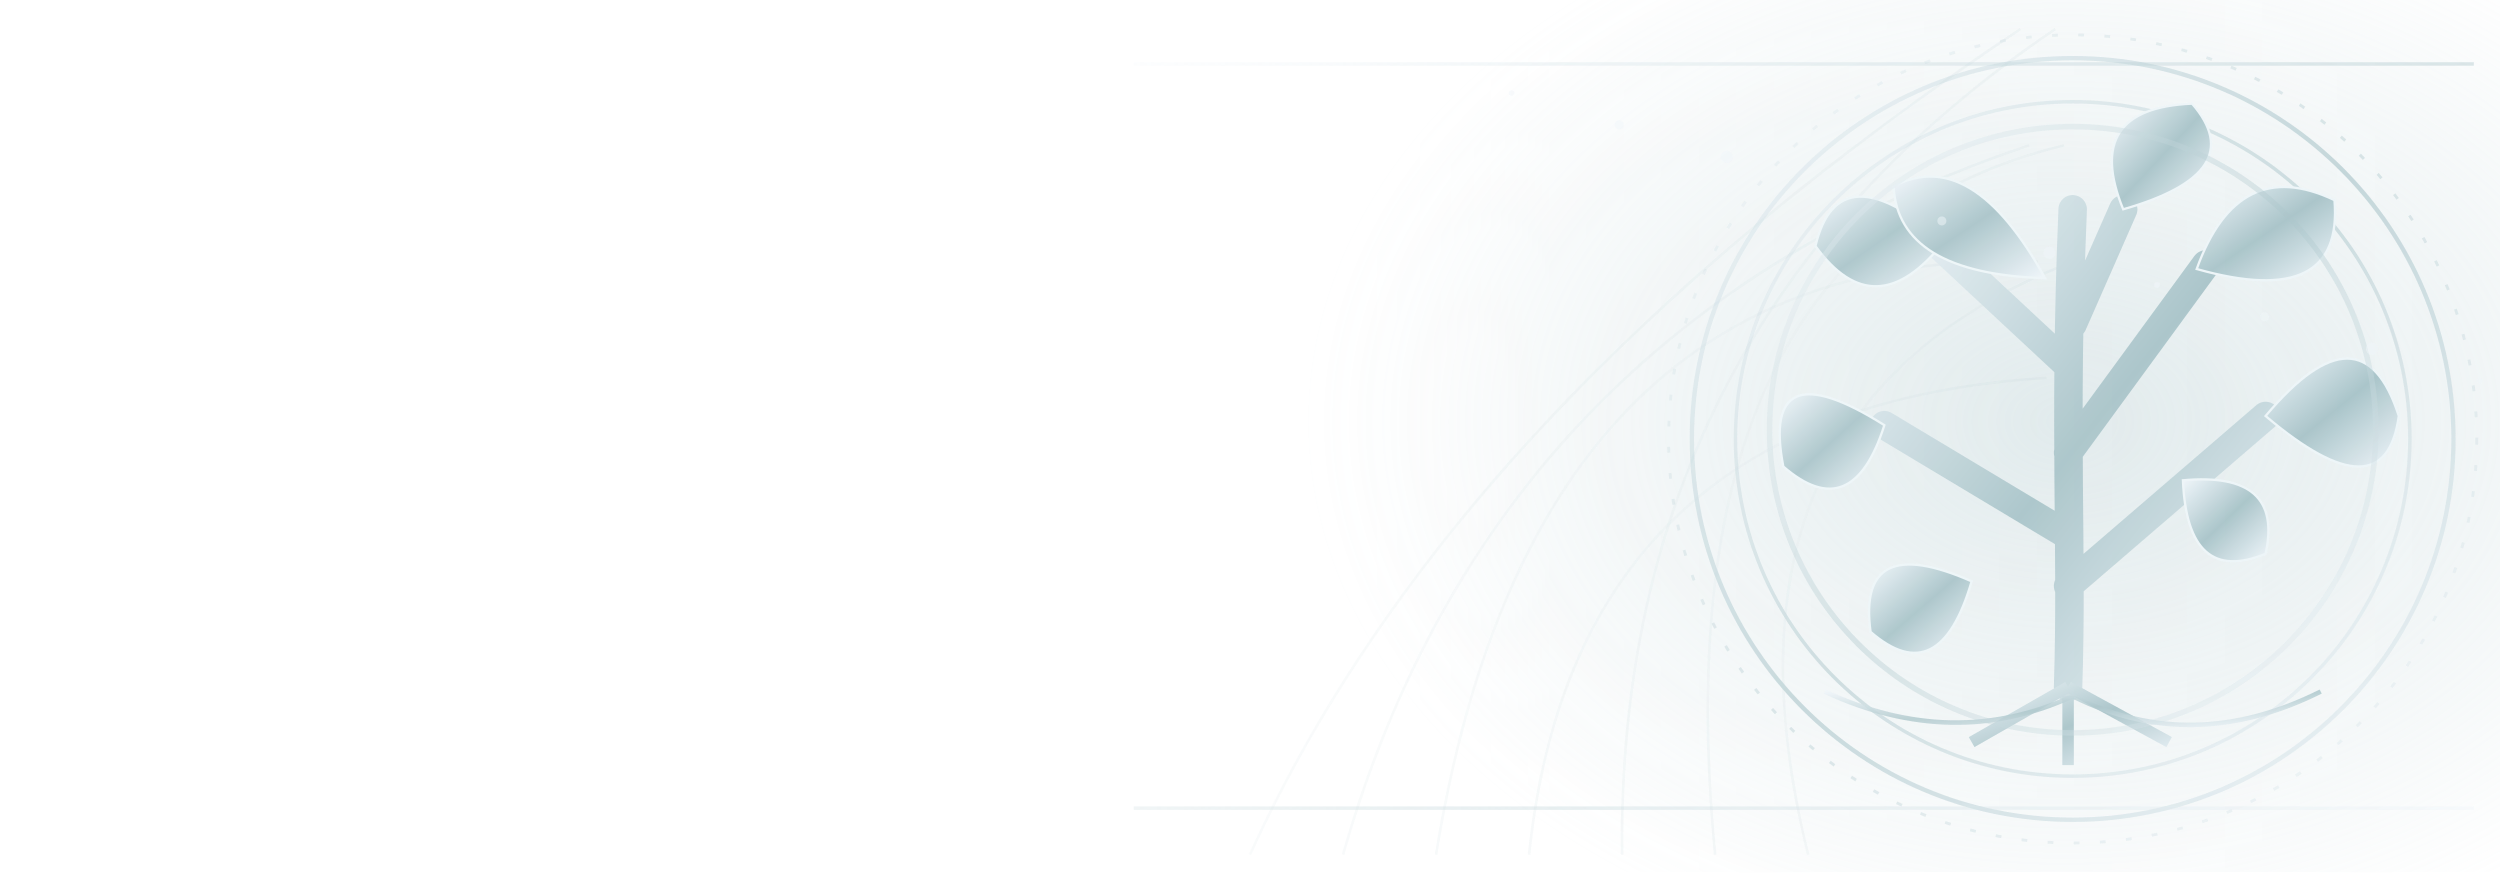
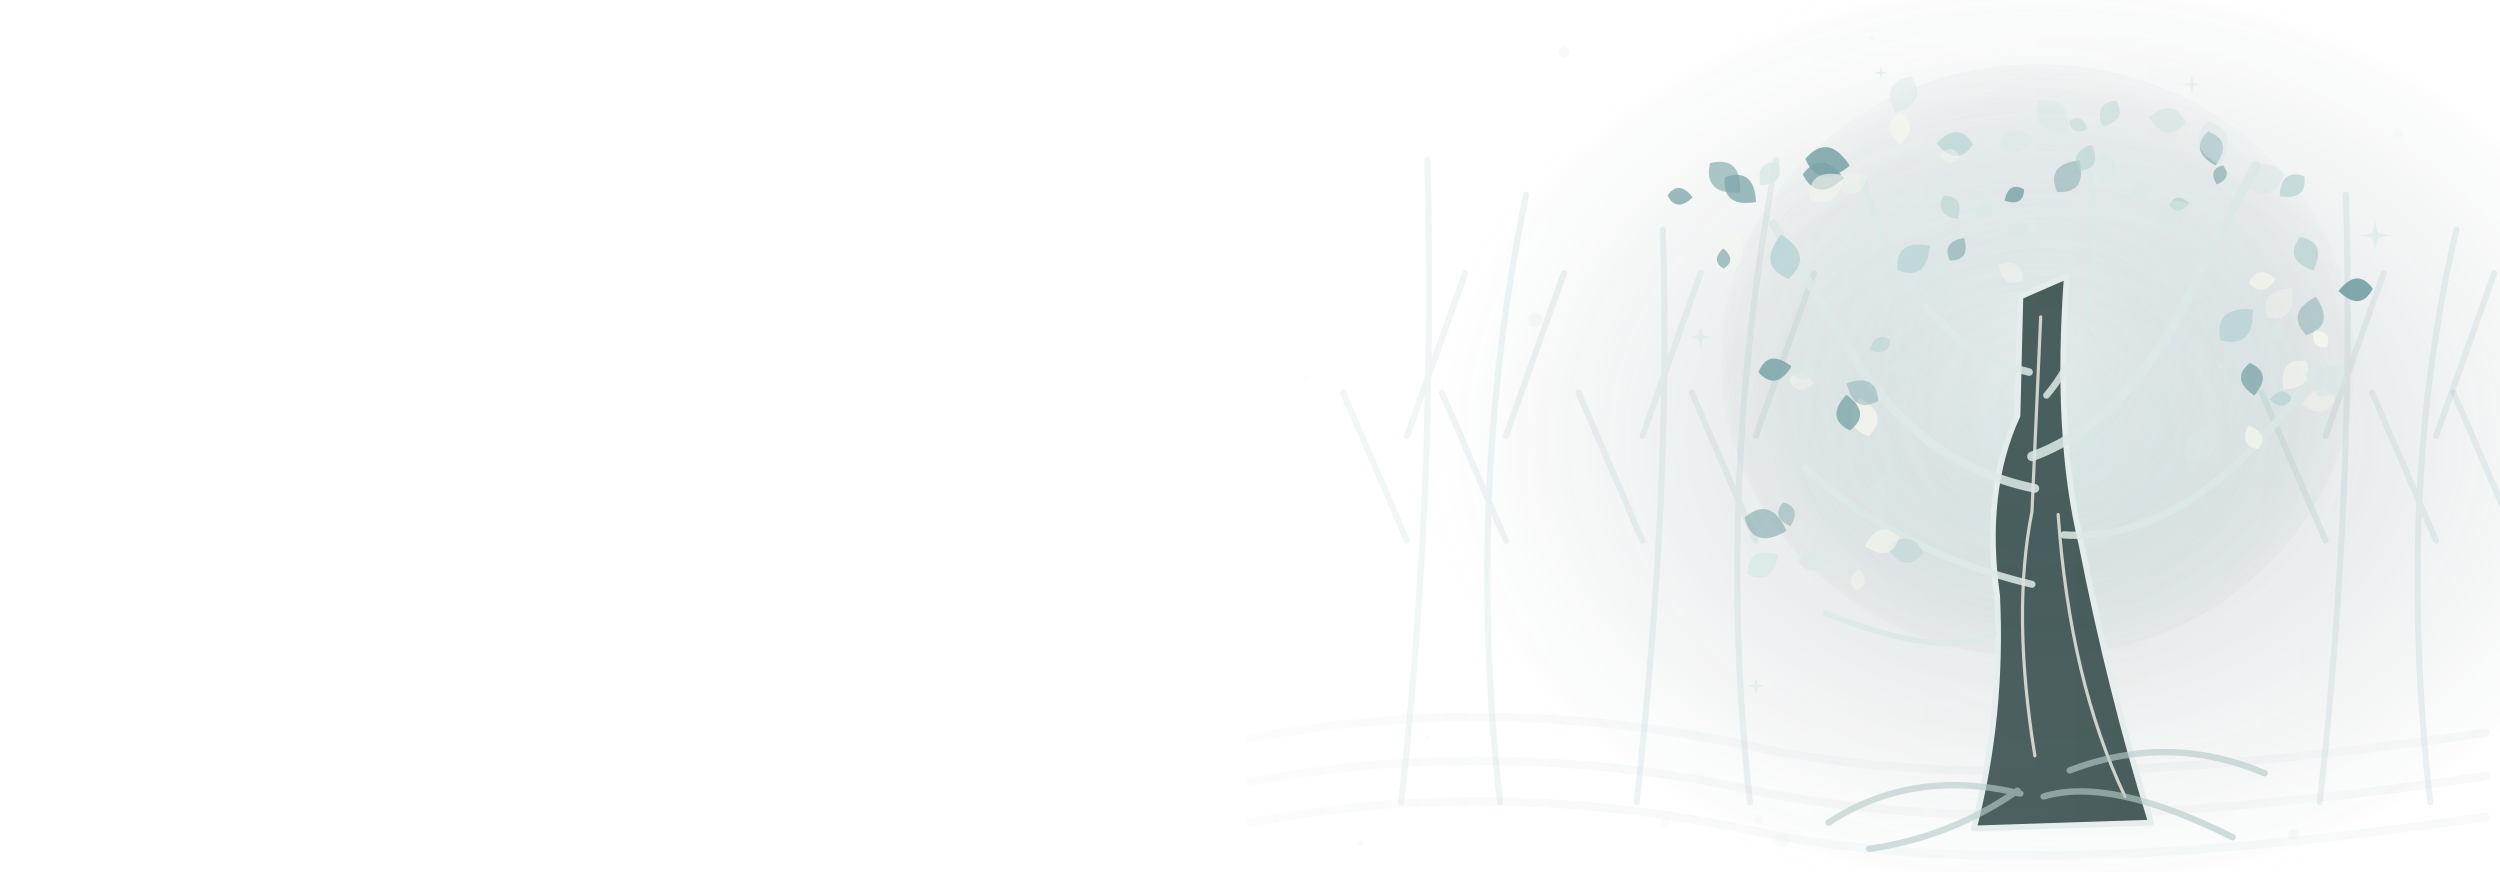
- <svg xmlns="http://www.w3.org/2000/svg" viewBox="0 0 860 300" fill="none" aria-hidden="true">
+ <svg xmlns="http://www.w3.org/2000/svg" viewBox="0 0 860 300" fill="none">
  <defs>
-     <linearGradient id="metal" x1="0" y1="0" x2="1" y2="1">
-       <stop stop-color="#eff5fa" />
-       <stop offset=".50" stop-color="#a9c4c9" />
-       <stop offset="1" stop-color="#eff5fa" />
+     <linearGradient id="metal" x1="0" y1="0" x2=".9" y2="1">
+       <stop stop-color="#e4eef0" />
+       <stop offset=".46" stop-color="#91b6b9" />
+       <stop offset="1" stop-color="#536d72" />
    </linearGradient>
-     <radialGradient id="shine">
-       <stop stop-color="#a9c4c9" stop-opacity=".36" />
-       <stop offset="1" stop-color="#a9c4c9" stop-opacity="0" />
+     <linearGradient id="darkmetal" x1="0" y1="0" x2="1" y2="1">
+       <stop stop-color="#536d72" />
+       <stop offset=".6" stop-color="#091414" />
+       <stop offset="1" stop-color="#91b6b9" />
+     </linearGradient>
+     <radialGradient id="light">
+       <stop stop-color="#91b6b9" stop-opacity=".41" />
+       <stop offset=".53" stop-color="#536d72" stop-opacity=".16" />
+       <stop offset="1" stop-color="#536d72" stop-opacity="0" />
    </radialGradient>
-     <linearGradient id="fade" x1="0" x2="1">
-       <stop stop-color="white" stop-opacity="0" />
-       <stop offset=".33" stop-color="white" stop-opacity=".05" />
-       <stop offset=".62" stop-color="white" stop-opacity=".9" />
-       <stop offset="1" stop-color="white" />
+     <linearGradient id="fade">
+       <stop stop-color="#fff" stop-opacity="0" />
+       <stop offset=".39" stop-color="#fff" stop-opacity=".22" />
+       <stop offset=".62" stop-color="#fff" stop-opacity=".9" />
+       <stop offset="1" stop-color="#fff" />
    </linearGradient>
-     <mask id="f">
+     <mask id="leftFade">
      <rect width="860" height="300" fill="url(#fade)" />
    </mask>
+     <radialGradient id="orb">
+       <stop stop-color="#e4eef0" stop-opacity=".95" />
+       <stop offset=".68" stop-color="#91b6b9" stop-opacity=".56" />
+       <stop offset="1" stop-color="#536d72" stop-opacity=".13" />
+     </radialGradient>
  </defs>
-   <g mask="url(#f)">
-     <ellipse cx="710" cy="145" rx="260" ry="190" fill="url(#shine)" />
-     <circle cx="713" cy="151" r="131" stroke="url(#metal)" stroke-width="1.5" opacity=".65" />
-     <circle cx="713" cy="151" r="116" stroke="url(#metal)" stroke-width="1.2" opacity=".54" />
-     <circle cx="713" cy="151" r="139" stroke="url(#metal)" stroke-dasharray="2 7" opacity=".40" />
-     <path d="M430 294 Q500 140 695 10" stroke="url(#metal)" stroke-width=".9" opacity=".12" />
-     <path d="M462 294 Q514 112 698 50" stroke="url(#metal)" stroke-width=".9" opacity=".12" />
-     <path d="M494 294 Q528 84 701 90" stroke="url(#metal)" stroke-width=".9" opacity=".12" />
-     <path d="M526 294 Q542 140 704 130" stroke="url(#metal)" stroke-width=".9" opacity=".12" />
-     <path d="M558 294 Q556 112 707 10" stroke="url(#metal)" stroke-width=".9" opacity=".12" />
-     <path d="M590 294 Q570 84 710 50" stroke="url(#metal)" stroke-width=".9" opacity=".12" />
-     <path d="M622 294 Q584 140 713 90" stroke="url(#metal)" stroke-width=".9" opacity=".12" />
-     <g transform="translate(713 151) scale(1.58) translate(-80 -80)">
-       <path d="M79 134C80 104 78 78 80 30M79 64L50 37M79 83L109 42M79 101L39 77M79 112L122 75M80 55L91 30" stroke="url(#metal)" stroke-width="6.2" stroke-linecap="round" fill="none" />
-       <path d="M79 134l-21 12m21-12 22 12m-22-10v15" stroke="url(#metal)" stroke-width="2.5" fill="none" />
-       <g fill="url(#metal)" stroke="#edf5f8" stroke-width=".5">
-         <path d="M52 37Q29 17 24 38Q37 56 52 37Z" />
-         <path d="M107 43Q116 18 137 28Q139 52 107 43Z" />
-         <path d="M39 77Q12 60 17 86Q32 99 39 77Z" />
-         <path d="M122 75Q143 50 151 75Q148 97 122 75Z" />
-         <path d="M91 30Q82 8 106 7Q119 22 91 30Z" />
-         <path d="M74 45Q58 16 41 25Q42 44 74 45Z" />
-         <path d="M104 89Q126 87 122 105Q105 112 104 89Z" />
-         <path d="M58 111Q33 100 36 122Q51 135 58 111Z" />
-       </g>
-       <path d="M26 135Q54 148 80 136Q106 149 134 135" stroke="url(#metal)" fill="none" opacity=".8" />
-       <circle cx="80" cy="78" r="66" stroke="url(#metal)" stroke-width="1.2" opacity=".4" />
-     </g>
-     <circle cx="520" cy="32" r="1.0" fill="#eff5fa" opacity=".5" />
-     <circle cx="557" cy="43" r="1.55" fill="#eff5fa" opacity=".5" />
-     <circle cx="594" cy="54" r="2.1" fill="#eff5fa" opacity=".5" />
-     <circle cx="631" cy="65" r="1.0" fill="#eff5fa" opacity=".5" />
-     <circle cx="668" cy="76" r="1.55" fill="#eff5fa" opacity=".5" />
-     <circle cx="705" cy="87" r="2.1" fill="#eff5fa" opacity=".5" />
-     <circle cx="742" cy="98" r="1.0" fill="#eff5fa" opacity=".5" />
-     <circle cx="779" cy="109" r="1.55" fill="#eff5fa" opacity=".5" />
-     <circle cx="816" cy="120" r="2.1" fill="#eff5fa" opacity=".5" />
-     <circle cx="853" cy="131" r="1.0" fill="#eff5fa" opacity=".5" />
-     <path d="M390 22H851M390 278H851" stroke="url(#metal)" stroke-width="1.2" opacity=".4" />
-     <path d="M455 151H565M840 151H860" stroke="url(#metal)" stroke-width="1" opacity=".4" />
+   <g mask="url(#leftFade)">
+     <ellipse cx="703" cy="150" rx="211" ry="160" fill="url(#light)" stroke="none" stroke-width="1" opacity="0.75" />
+     <circle cx="825" cy="46" r="1.8" fill="#e4eef0" stroke="none" stroke-width="1" opacity="0.2" />
+     <circle cx="599" cy="137" r="1.4" fill="#e4eef0" stroke="none" stroke-width="1" opacity="0.38" />
+     <circle cx="491" cy="254" r="0.9" fill="#e4eef0" stroke="none" stroke-width="1" opacity="0.28" />
+     <circle cx="812" cy="106" r="0.9" fill="#e4eef0" stroke="none" stroke-width="1" opacity="0.2" />
+     <circle cx="663" cy="91" r="0.9" fill="#e4eef0" stroke="none" stroke-width="1" opacity="0.28" />
+     <circle cx="605" cy="282" r="1.8" fill="#e4eef0" stroke="none" stroke-width="1" opacity="0.2" />
+     <circle cx="644" cy="13" r="0.9" fill="#e4eef0" stroke="none" stroke-width="1" opacity="0.2" />
+     <circle cx="804" cy="174" r="1.8" fill="#e4eef0" stroke="none" stroke-width="1" opacity="0.38" />
+     <circle cx="647" cy="187" r="0.9" fill="#e4eef0" stroke="none" stroke-width="1" opacity="0.14" />
+     <circle cx="463" cy="139" r="0.9" fill="#e4eef0" stroke="none" stroke-width="1" opacity="0.28" />
+     <circle cx="573" cy="283" r="1.8" fill="#e4eef0" stroke="none" stroke-width="1" opacity="0.2" />
+     <circle cx="595" cy="92" r="1.4" fill="#e4eef0" stroke="none" stroke-width="1" opacity="0.14" />
+     <circle cx="648" cy="101" r="1.8" fill="#e4eef0" stroke="none" stroke-width="1" opacity="0.38" />
+     <circle cx="528" cy="110" r="2.5" fill="#e4eef0" stroke="none" stroke-width="1" opacity="0.38" />
+     <circle cx="666" cy="85" r="1.4" fill="#e4eef0" stroke="none" stroke-width="1" opacity="0.38" />
+     <circle cx="449" cy="130" r="1.4" fill="#e4eef0" stroke="none" stroke-width="1" opacity="0.14" />
+     <circle cx="633" cy="201" r="0.9" fill="#e4eef0" stroke="none" stroke-width="1" opacity="0.2" />
+     <circle cx="764" cy="126" r="0.9" fill="#e4eef0" stroke="none" stroke-width="1" opacity="0.2" />
+     <circle cx="613" cy="289" r="2.5" fill="#e4eef0" stroke="none" stroke-width="1" opacity="0.2" />
+     <circle cx="611" cy="220" r="0.9" fill="#e4eef0" stroke="none" stroke-width="1" opacity="0.38" />
+     <circle cx="686" cy="176" r="1.4" fill="#e4eef0" stroke="none" stroke-width="1" opacity="0.2" />
+     <circle cx="820" cy="150" r="1.8" fill="#e4eef0" stroke="none" stroke-width="1" opacity="0.38" />
+     <circle cx="702" cy="157" r="1.4" fill="#e4eef0" stroke="none" stroke-width="1" opacity="0.2" />
+     <circle cx="789" cy="287" r="1.8" fill="#e4eef0" stroke="none" stroke-width="1" opacity="0.38" />
+     <circle cx="468" cy="290" r="0.9" fill="#e4eef0" stroke="none" stroke-width="1" opacity="0.38" />
+     <circle cx="538" cy="18" r="1.8" fill="#e4eef0" stroke="none" stroke-width="1" opacity="0.38" />
+     <path d="M482 276Q494 168 491 55 M484 186l-22 -51 M484 150l20 -56" stroke="#7eaaad" stroke-width="2.1" opacity="0.15" fill="none" stroke-linecap="round" stroke-linejoin="round" />
+     <path d="M516 276Q504 168 525 67 M518 186l-22 -51 M518 150l20 -56" stroke="#7eaaad" stroke-width="2.1" opacity="0.15" fill="none" stroke-linecap="round" stroke-linejoin="round" />
+     <path d="M563 276Q575 168 572 79 M565 186l-22 -51 M565 150l20 -56" stroke="#7eaaad" stroke-width="2.1" opacity="0.15" fill="none" stroke-linecap="round" stroke-linejoin="round" />
+     <path d="M602 276Q590 168 611 55 M604 186l-22 -51 M604 150l20 -56" stroke="#7eaaad" stroke-width="2.1" opacity="0.15" fill="none" stroke-linecap="round" stroke-linejoin="round" />
+     <path d="M798 276Q810 168 807 67 M800 186l-22 -51 M800 150l20 -56" stroke="#7eaaad" stroke-width="2.1" opacity="0.15" fill="none" stroke-linecap="round" stroke-linejoin="round" />
+     <path d="M836 276Q824 168 845 79 M838 186l-22 -51 M838 150l20 -56" stroke="#7eaaad" stroke-width="2.1" opacity="0.15" fill="none" stroke-linecap="round" stroke-linejoin="round" />
+     <path d="M864 276Q876 168 873 55 M866 186l-22 -51 M866 150l20 -56" stroke="#7eaaad" stroke-width="2.1" opacity="0.15" fill="none" stroke-linecap="round" stroke-linejoin="round" />
+     <path d="M430 254Q515 238 604 257T855 252" stroke="#bad1d1" stroke-width="3" opacity="0.1" fill="none" stroke-linecap="round" stroke-linejoin="round" />
+     <path d="M430 269Q515 253 604 272T855 267" stroke="#bad1d1" stroke-width="3" opacity="0.1" fill="none" stroke-linecap="round" stroke-linejoin="round" />
+     <path d="M430 283Q515 267 604 286T855 281" stroke="#bad1d1" stroke-width="3" opacity="0.1" fill="none" stroke-linecap="round" stroke-linejoin="round" />
+     <ellipse cx="701" cy="124" rx="109" ry="102" fill="url(#orb)" stroke="none" stroke-width="1" opacity="0.23" />
+     <path d="M679 285Q689 246 687 205Q682 169 694 143L695 102L711 95Q707 150 716 187Q726 238 740 283Z" stroke="#e3eded" stroke-width="2" opacity="0.93" fill="#344c4b" stroke-linecap="round" stroke-linejoin="round" />
+     <path d="M700 260Q692 211 699 176L702 109 M708 177Q712 234 731 274" stroke="#f8f7ea" stroke-width="1.1" opacity="0.76" fill="none" stroke-linecap="round" stroke-linejoin="round" />
+     <path d="M700 168Q656 159 632 113L610 77" stroke="#dae8e5" stroke-width="3" opacity="0.86" fill="none" stroke-linecap="round" stroke-linejoin="round" />
+     <path d="M699 157Q735 144 758 91L776 57" stroke="#dae8e5" stroke-width="3.3" opacity="0.86" fill="none" stroke-linecap="round" stroke-linejoin="round" />
+     <path d="M698 128Q657 118 641 62" stroke="#dae8e5" stroke-width="2.6" opacity="0.86" fill="none" stroke-linecap="round" stroke-linejoin="round" />
+     <path d="M710 184Q754 187 794 131" stroke="#dae8e5" stroke-width="2.5" opacity="0.86" fill="none" stroke-linecap="round" stroke-linejoin="round" />
+     <path d="M699 201Q653 190 621 161" stroke="#dae8e5" stroke-width="2.4" opacity="0.86" fill="none" stroke-linecap="round" stroke-linejoin="round" />
+     <path d="M704 136Q727 109 718 51" stroke="#dae8e5" stroke-width="2.3" opacity="0.86" fill="none" stroke-linecap="round" stroke-linejoin="round" />
+     <path d="M686 218Q668 227 628 211" stroke="#dae8e5" stroke-width="2" opacity="0.86" fill="none" stroke-linecap="round" stroke-linejoin="round" />
+     <path d="M695 273Q658 264 629 283M703 274Q726 267 768 288M694 272Q671 288 643 292M712 265Q746 252 779 266" stroke="#b3c7c7" stroke-width="2.2" opacity="0.63" fill="none" stroke-linecap="round" stroke-linejoin="round" />
+     <path d="M0 0 Q 5.09 -5.72 8.67 0 Q 5.09 5.72 0 0 Z" fill="#719da1" opacity="0.765" transform="translate(582.26 67.87) rotate(-175.8728)" />
+     <path d="M0 0 Q 8.59 -9.65 14.62 0 Q 8.59 9.65 0 0 Z" fill="#f3f6ec" opacity="0.47" transform="translate(598.48 80.94) rotate(119.0081)" />
+     <path d="M0 0 Q 5.33 -5.99 9.08 0 Q 5.33 5.99 0 0 Z" fill="#f3f6ec" opacity="0.625" transform="translate(625.55 64.38) rotate(-44.75384)" />
+     <path d="M0 0 Q 4.09 -4.59 6.96 0 Q 4.09 4.59 0 0 Z" fill="#719da1" opacity="0.663" transform="translate(592.82 85.46) rotate(88.931)" />
+     <path d="M0 0 Q 9.07 -10.19 15.44 0 Q 9.07 10.19 0 0 Z" fill="#b5d1d1" opacity="0.877" transform="translate(612.68 80.73) rotate(80.29688)" />
+     <path d="M0 0 Q 8.50 -9.55 14.47 0 Q 8.50 9.55 0 0 Z" fill="#719da1" opacity="0.627" transform="translate(598.61 66.21) rotate(-135.6905)" />
+     <path d="M0 0 Q 5.87 -6.60 10.00 0 Q 5.87 6.60 0 0 Z" fill="#d7e7e5" opacity="0.838" transform="translate(605.51 63.75) rotate(-51.99516)" />
+     <path d="M0 0 Q 8.05 -9.04 13.70 0 Q 8.05 9.04 0 0 Z" fill="#719da1" opacity="0.744" transform="translate(604.07 69.52) rotate(-141.0951)" />
+     <path d="M0 0 Q 8.35 -9.37 14.20 0 Q 8.35 9.37 0 0 Z" fill="#719da1" opacity="0.792" transform="translate(634.26 61.32) rotate(185.5972)" />
+     <path d="M0 0 Q 6.31 -7.08 10.73 0 Q 6.31 7.08 0 0 Z" fill="#f3f6ec" opacity="0.405" transform="translate(642.36 60.62) rotate(155.9036)" />
+     <path d="M0 0 Q 7.35 -8.26 12.51 0 Q 7.35 8.26 0 0 Z" fill="#b5d1d1" opacity="0.724" transform="translate(666.19 49.31) rotate(1.864725)" />
+     <path d="M0 0 Q 9.09 -10.21 15.47 0 Q 9.09 10.21 0 0 Z" fill="#719da1" opacity="0.862" transform="translate(636.32 56.99) rotate(188.6919)" />
+     <path d="M0 0 Q 6.36 -7.14 10.83 0 Q 6.36 7.14 0 0 Z" fill="#f3f6ec" opacity="0.762" transform="translate(653.55 49.61) rotate(-90.17679)" />
+     <path d="M0 0 Q 8.27 -9.29 14.08 0 Q 8.27 9.29 0 0 Z" fill="#f3f6ec" opacity="0.626" transform="translate(633.96 60.30) rotate(144.1357)" />
+     <path d="M0 0 Q 4.16 -4.67 7.08 0 Q 4.16 4.67 0 0 Z" fill="#f3f6ec" opacity="0.445" transform="translate(667.11 53.11) rotate(7.114835)" />
+     <path d="M0 0 Q 8.15 -9.15 13.87 0 Q 8.15 9.15 0 0 Z" fill="#d7e7e5" opacity="0.46" transform="translate(651.92 39.01) rotate(-66.33815)" />
+     <path d="M0 0 Q 5.60 -6.29 9.53 0 Q 5.60 6.29 0 0 Z" fill="#b5d1d1" opacity="0.59" transform="translate(673.55 75.35) rotate(-122.3504)" />
+     <path d="M0 0 Q 5.14 -5.77 8.74 0 Q 5.14 5.77 0 0 Z" fill="#d7e7e5" opacity="0.574" transform="translate(689.75 80.57) rotate(-19.20575)" />
+     <path d="M0 0 Q 4.60 -5.17 7.83 0 Q 4.60 5.17 0 0 Z" fill="#719da1" opacity="0.793" transform="translate(689.54 69.04) rotate(-30.09567)" />
+     <path d="M0 0 Q 4.30 -4.82 7.31 0 Q 4.30 4.82 0 0 Z" fill="#d7e7e5" opacity="0.889" transform="translate(679.49 74.97) rotate(-37.80207)" />
+     <path d="M0 0 Q 8.20 -9.20 13.95 0 Q 8.20 9.20 0 0 Z" fill="#b5d1d1" opacity="0.776" transform="translate(663.86 84.54) rotate(142.7499)" />
+     <path d="M0 0 Q 9.09 -10.21 15.48 0 Q 9.09 10.21 0 0 Z" fill="#d7e7e5" opacity="0.609" transform="translate(670.54 89.57) rotate(123.304)" />
+     <path d="M0 0 Q 5.76 -6.46 9.80 0 Q 5.76 6.46 0 0 Z" fill="#f3f6ec" opacity="0.487" transform="translate(687.62 91.01) rotate(33.48739)" />
+     <path d="M0 0 Q 5.39 -6.05 9.17 0 Q 5.39 6.05 0 0 Z" fill="#719da1" opacity="0.546" transform="translate(675.67 81.89) rotate(122.2077)" />
+     <path d="M0 0 Q 7.86 -8.82 13.37 0 Q 7.86 8.82 0 0 Z" fill="#719da1" opacity="0.471" transform="translate(715.36 55.17) rotate(125.5491)" />
+     <path d="M0 0 Q 7.57 -8.50 12.89 0 Q 7.57 8.50 0 0 Z" fill="#d7e7e5" opacity="0.857" transform="translate(739.15 40.34) rotate(9.220995)" />
+     <path d="M0 0 Q 4.06 -4.56 6.92 0 Q 4.06 4.56 0 0 Z" fill="#b5d1d1" opacity="0.447" transform="translate(718.08 44.50) rotate(-154.8437)" />
+     <path d="M0 0 Q 5.79 -6.50 9.85 0 Q 5.79 6.50 0 0 Z" fill="#b5d1d1" opacity="0.633" transform="translate(719.58 49.82) rotate(113.6485)" />
+     <path d="M0 0 Q 6.78 -7.61 11.53 0 Q 6.78 7.61 0 0 Z" fill="#d7e7e5" opacity="0.518" transform="translate(722.39 51.75) rotate(73.61543)" />
+     <path d="M0 0 Q 7.03 -7.89 11.96 0 Q 7.03 7.89 0 0 Z" fill="#d7e7e5" opacity="0.504" transform="translate(699.57 47.48) rotate(169.9822)" />
+     <path d="M0 0 Q 5.91 -6.64 10.06 0 Q 5.91 6.64 0 0 Z" fill="#b5d1d1" opacity="0.438" transform="translate(723.28 43.50) rotate(-62.23602)" />
+     <path d="M0 0 Q 8.83 -9.92 15.03 0 Q 8.83 9.92 0 0 Z" fill="#d7e7e5" opacity="0.464" transform="translate(711.21 45.99) rotate(-131.1502)" />
+     <path d="M0 0 Q 4.82 -5.41 8.21 0 Q 4.82 5.41 0 0 Z" fill="#d7e7e5" opacity="0.589" transform="translate(740.60 64.44) rotate(-187.8662)" />
+     <path d="M0 0 Q 4.02 -4.51 6.84 0 Q 4.02 4.51 0 0 Z" fill="#b5d1d1" opacity="0.788" transform="translate(753.06 69.84) rotate(173.6474)" />
+     <path d="M0 0 Q 8.93 -10.02 15.19 0 Q 8.93 10.02 0 0 Z" fill="#d7e7e5" opacity="0.442" transform="translate(771.13 63.58) rotate(-15.23698)" />
+     <path d="M0 0 Q 4.09 -4.59 6.96 0 Q 4.09 4.59 0 0 Z" fill="#719da1" opacity="0.576" transform="translate(762.51 63.50) rotate(-71.7336)" />
+     <path d="M0 0 Q 7.06 -7.92 12.01 0 Q 7.06 7.92 0 0 Z" fill="#719da1" opacity="0.583" transform="translate(762.12 56.96) rotate(-102.5951)" />
+     <path d="M0 0 Q 6.43 -7.22 10.94 0 Q 6.43 7.22 0 0 Z" fill="#b5d1d1" opacity="0.722" transform="translate(784.22 67.48) rotate(-39.0365)" />
+     <path d="M0 0 Q 9.04 -10.15 15.38 0 Q 9.04 10.15 0 0 Z" fill="#d7e7e5" opacity="0.441" transform="translate(763.56 56.55) rotate(-105.8657)" />
+     <path d="M0 0 Q 7.81 -8.77 13.29 0 Q 7.81 8.77 0 0 Z" fill="#d7e7e5" opacity="0.415" transform="translate(752.80 69.88) rotate(147.7965)" />
+     <path d="M0 0 Q 7.71 -8.66 13.13 0 Q 7.71 8.66 0 0 Z" fill="#f3f6ec" opacity="0.416" transform="translate(788.43 99.24) rotate(129.3296)" />
+     <path d="M0 0 Q 7.30 -8.20 12.42 0 Q 7.30 8.20 0 0 Z" fill="#b5d1d1" opacity="0.743" transform="translate(795.75 93.07) rotate(-111.809)" />
+     <path d="M0 0 Q 6.94 -7.80 11.82 0 Q 6.94 7.80 0 0 Z" fill="#719da1" opacity="0.892" transform="translate(804.47 100.12) rotate(-3.932658)" />
+     <path d="M0 0 Q 4.41 -4.96 7.51 0 Q 4.41 4.96 0 0 Z" fill="#f3f6ec" opacity="0.897" transform="translate(796.00 113.47) rotate(54.12374)" />
+     <path d="M0 0 Q 5.48 -6.16 9.33 0 Q 5.48 6.16 0 0 Z" fill="#f3f6ec" opacity="0.697" transform="translate(782.84 95.84) rotate(-189.6807)" />
+     <path d="M0 0 Q 7.99 -8.97 13.59 0 Q 7.99 8.97 0 0 Z" fill="#719da1" opacity="0.427" transform="translate(796.65 102.10) rotate(103.9513)" />
+     <path d="M0 0 Q 9.06 -10.17 15.42 0 Q 9.06 10.17 0 0 Z" fill="#b5d1d1" opacity="0.784" transform="translate(774.97 106.42) rotate(136.1622)" />
+     <path d="M0 0 Q 4.87 -5.47 8.29 0 Q 4.87 5.47 0 0 Z" fill="#d7e7e5" opacity="0.708" transform="translate(784.80 110.74) rotate(118.4818)" />
+     <path d="M0 0 Q 6.79 -7.62 11.55 0 Q 6.79 7.62 0 0 Z" fill="#719da1" opacity="0.84" transform="translate(616.29 126.06) rotate(-190.0476)" />
+     <path d="M0 0 Q 7.92 -8.89 13.48 0 Q 7.92 8.89 0 0 Z" fill="#f3f6ec" opacity="0.795" transform="translate(639.76 136.92) rotate(76.64847)" />
+     <path d="M0 0 Q 5.92 -6.65 10.08 0 Q 5.92 6.65 0 0 Z" fill="#d7e7e5" opacity="0.64" transform="translate(650.25 125.76) rotate(7.575412)" />
+     <path d="M0 0 Q 4.56 -5.12 7.75 0 Q 4.56 5.12 0 0 Z" fill="#b5d1d1" opacity="0.664" transform="translate(643.28 120.46) rotate(-27.44783)" />
+     <path d="M0 0 Q 5.13 -5.76 8.74 0 Q 5.13 5.76 0 0 Z" fill="#f3f6ec" opacity="0.441" transform="translate(623.94 131.95) rotate(189.4491)" />
+     <path d="M0 0 Q 7.26 -8.15 12.35 0 Q 7.26 8.15 0 0 Z" fill="#719da1" opacity="0.776" transform="translate(635.14 135.79) rotate(84.28338)" />
+     <path d="M0 0 Q 5.70 -6.40 9.70 0 Q 5.70 6.40 0 0 Z" fill="#d7e7e5" opacity="0.681" transform="translate(624.45 129.91) rotate(-148.8827)" />
+     <path d="M0 0 Q 7.32 -8.21 12.45 0 Q 7.32 8.21 0 0 Z" fill="#719da1" opacity="0.436" transform="translate(635.25 131.86) rotate(29.02779)" />
+     <path d="M0 0 Q 7.41 -8.32 12.60 0 Q 7.41 8.32 0 0 Z" fill="#f3f6ec" opacity="0.62" transform="translate(785.51 133.97) rotate(-51.45542)" />
+     <path d="M0 0 Q 6.67 -7.49 11.35 0 Q 6.67 7.49 0 0 Z" fill="#719da1" opacity="0.725" transform="translate(775.44 136.06) rotate(-97.41747)" />
+     <path d="M0 0 Q 4.41 -4.95 7.51 0 Q 4.41 4.95 0 0 Z" fill="#b5d1d1" opacity="0.716" transform="translate(780.86 137.45) rotate(-4.395147)" />
+     <path d="M0 0 Q 5.21 -5.85 8.87 0 Q 5.21 5.85 0 0 Z" fill="#f3f6ec" opacity="0.72" transform="translate(773.35 146.44) rotate(65.82272)" />
+     <path d="M0 0 Q 6.79 -7.62 11.56 0 Q 6.79 7.62 0 0 Z" fill="#f3f6ec" opacity="0.425" transform="translate(791.99 139.03) rotate(-10.65508)" />
+     <path d="M0 0 Q 4.34 -4.88 7.39 0 Q 4.34 4.88 0 0 Z" fill="#d7e7e5" opacity="0.666" transform="translate(792.76 129.25) rotate(-13.97082)" />
+     <path d="M0 0 Q 9.03 -10.13 15.36 0 Q 9.03 10.13 0 0 Z" fill="#d7e7e5" opacity="0.575" transform="translate(761.79 146.94) rotate(129.2591)" />
+     <path d="M0 0 Q 8.23 -9.24 14.01 0 Q 8.23 9.24 0 0 Z" fill="#d7e7e5" opacity="0.629" transform="translate(796.95 136.34) rotate(-49.58384)" />
+     <path d="M0 0 Q 6.22 -6.98 10.58 0 Q 6.22 6.98 0 0 Z" fill="#d7e7e5" opacity="0.719" transform="translate(629.25 192.81) rotate(179.7901)" />
+     <path d="M0 0 Q 5.04 -5.66 8.58 0 Q 5.04 5.66 0 0 Z" fill="#719da1" opacity="0.467" transform="translate(615.92 181.07) rotate(-107.0145)" />
+     <path d="M0 0 Q 8.88 -9.97 15.11 0 Q 8.88 9.97 0 0 Z" fill="#719da1" opacity="0.572" transform="translate(614.55 182.61) rotate(-162.4236)" />
+     <path d="M0 0 Q 8.12 -9.11 13.81 0 Q 8.12 9.11 0 0 Z" fill="#d7e7e5" opacity="0.573" transform="translate(645.56 177.07) rotate(-76.99149)" />
+     <path d="M0 0 Q 7.43 -8.34 12.64 0 Q 7.43 8.34 0 0 Z" fill="#b5d1d1" opacity="0.534" transform="translate(649.14 188.26) rotate(9.629892)" />
+     <path d="M0 0 Q 4.30 -4.83 7.32 0 Q 4.30 4.83 0 0 Z" fill="#f3f6ec" opacity="0.519" transform="translate(639.37 195.85) rotate(94.16316)" />
+     <path d="M0 0 Q 7.38 -8.29 12.56 0 Q 7.38 8.29 0 0 Z" fill="#d7e7e5" opacity="0.889" transform="translate(611.65 190.69) rotate(146.5531)" />
+     <path d="M0 0 Q 7.15 -8.03 12.16 0 Q 7.15 8.03 0 0 Z" fill="#f3f6ec" opacity="0.652" transform="translate(641.49 187.83) rotate(-13.96656)" />
+     <path d="M585 112L585.72 115.28L589 116L585.72 116.72L585 120L584.28 116.72L581 116L584.28 115.28Z" fill="#d9e9e5" opacity="0.65" />
+     <path d="M817 76L817.90 80.10L822 81L817.90 81.90L817 86L816.10 81.90L812 81L816.10 80.10Z" fill="#d9e9e5" opacity="0.65" />
+     <path d="M604 233L604.54 235.46L607 236L604.54 236.54L604 239L603.46 236.54L601 236L603.46 235.46Z" fill="#d9e9e5" opacity="0.65" />
+     <path d="M754 26L754.54 28.46L757 29L754.54 29.54L754 32L753.46 29.54L751 29L753.46 28.46Z" fill="#d9e9e5" opacity="0.65" />
+     <path d="M647 23L647.36 24.64L649 25L647.36 25.36L647 27L646.64 25.36L645 25L646.64 24.64Z" fill="#d9e9e5" opacity="0.65" />
  </g>
</svg>
